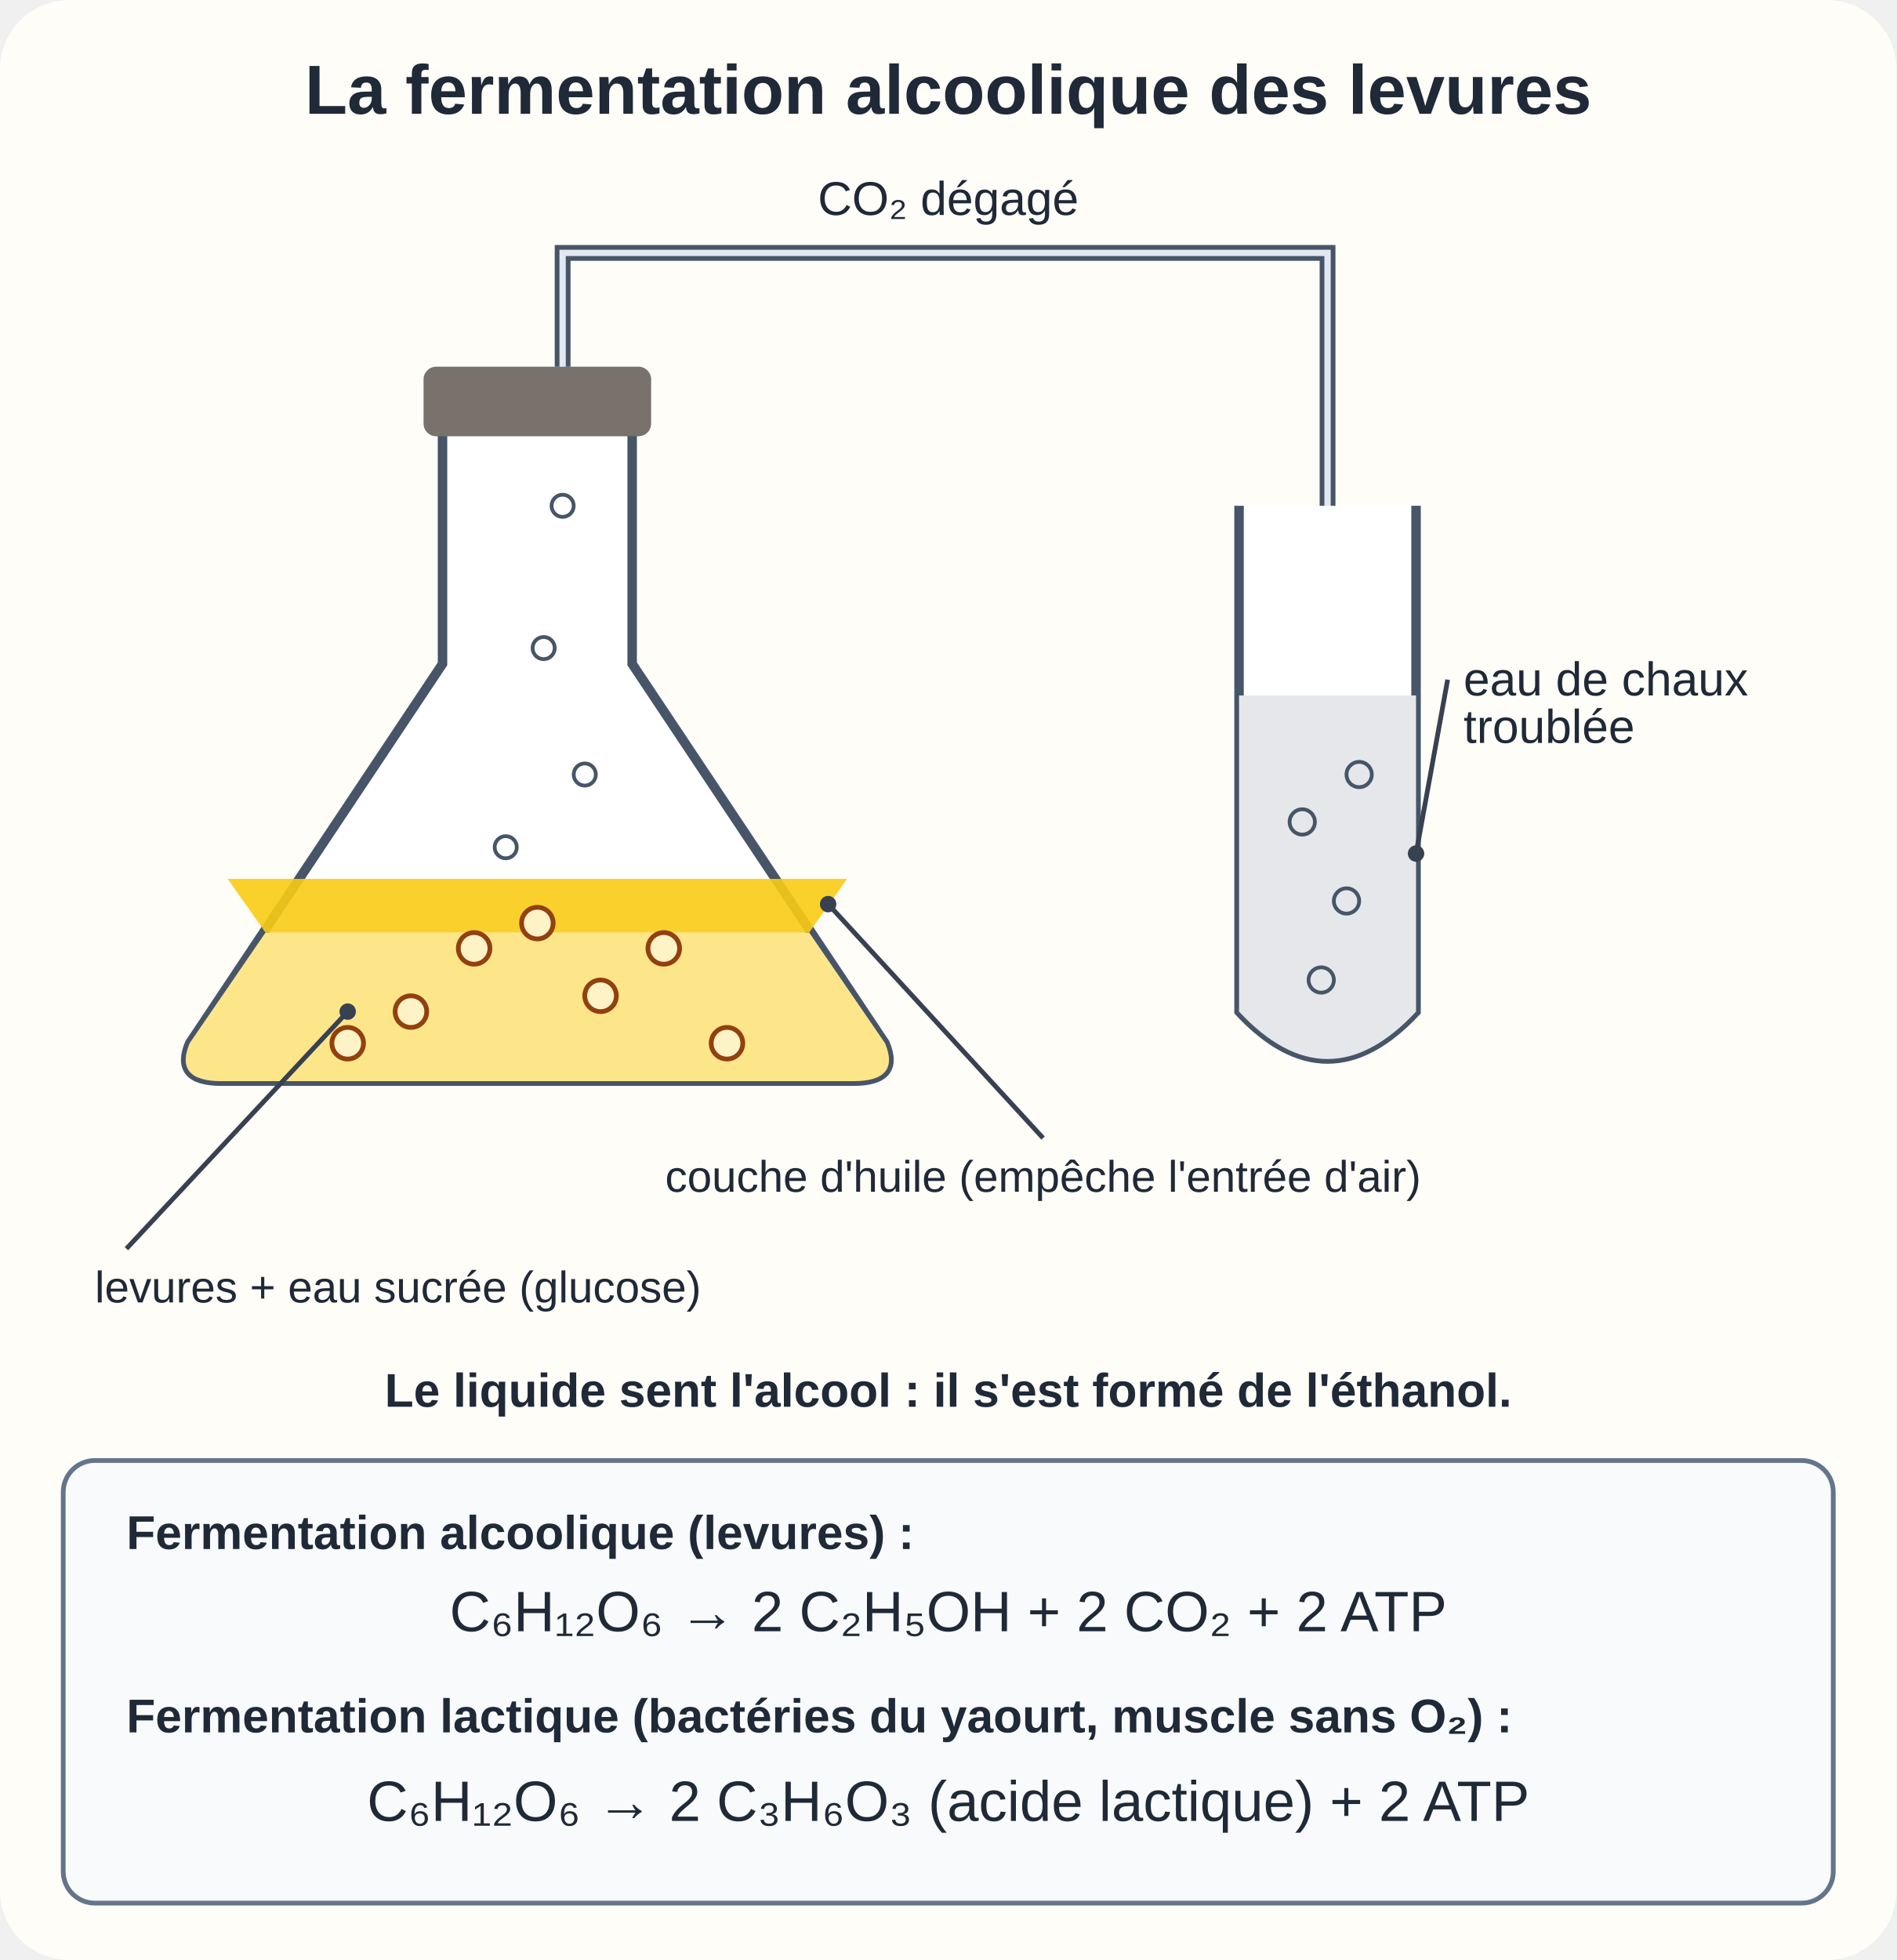
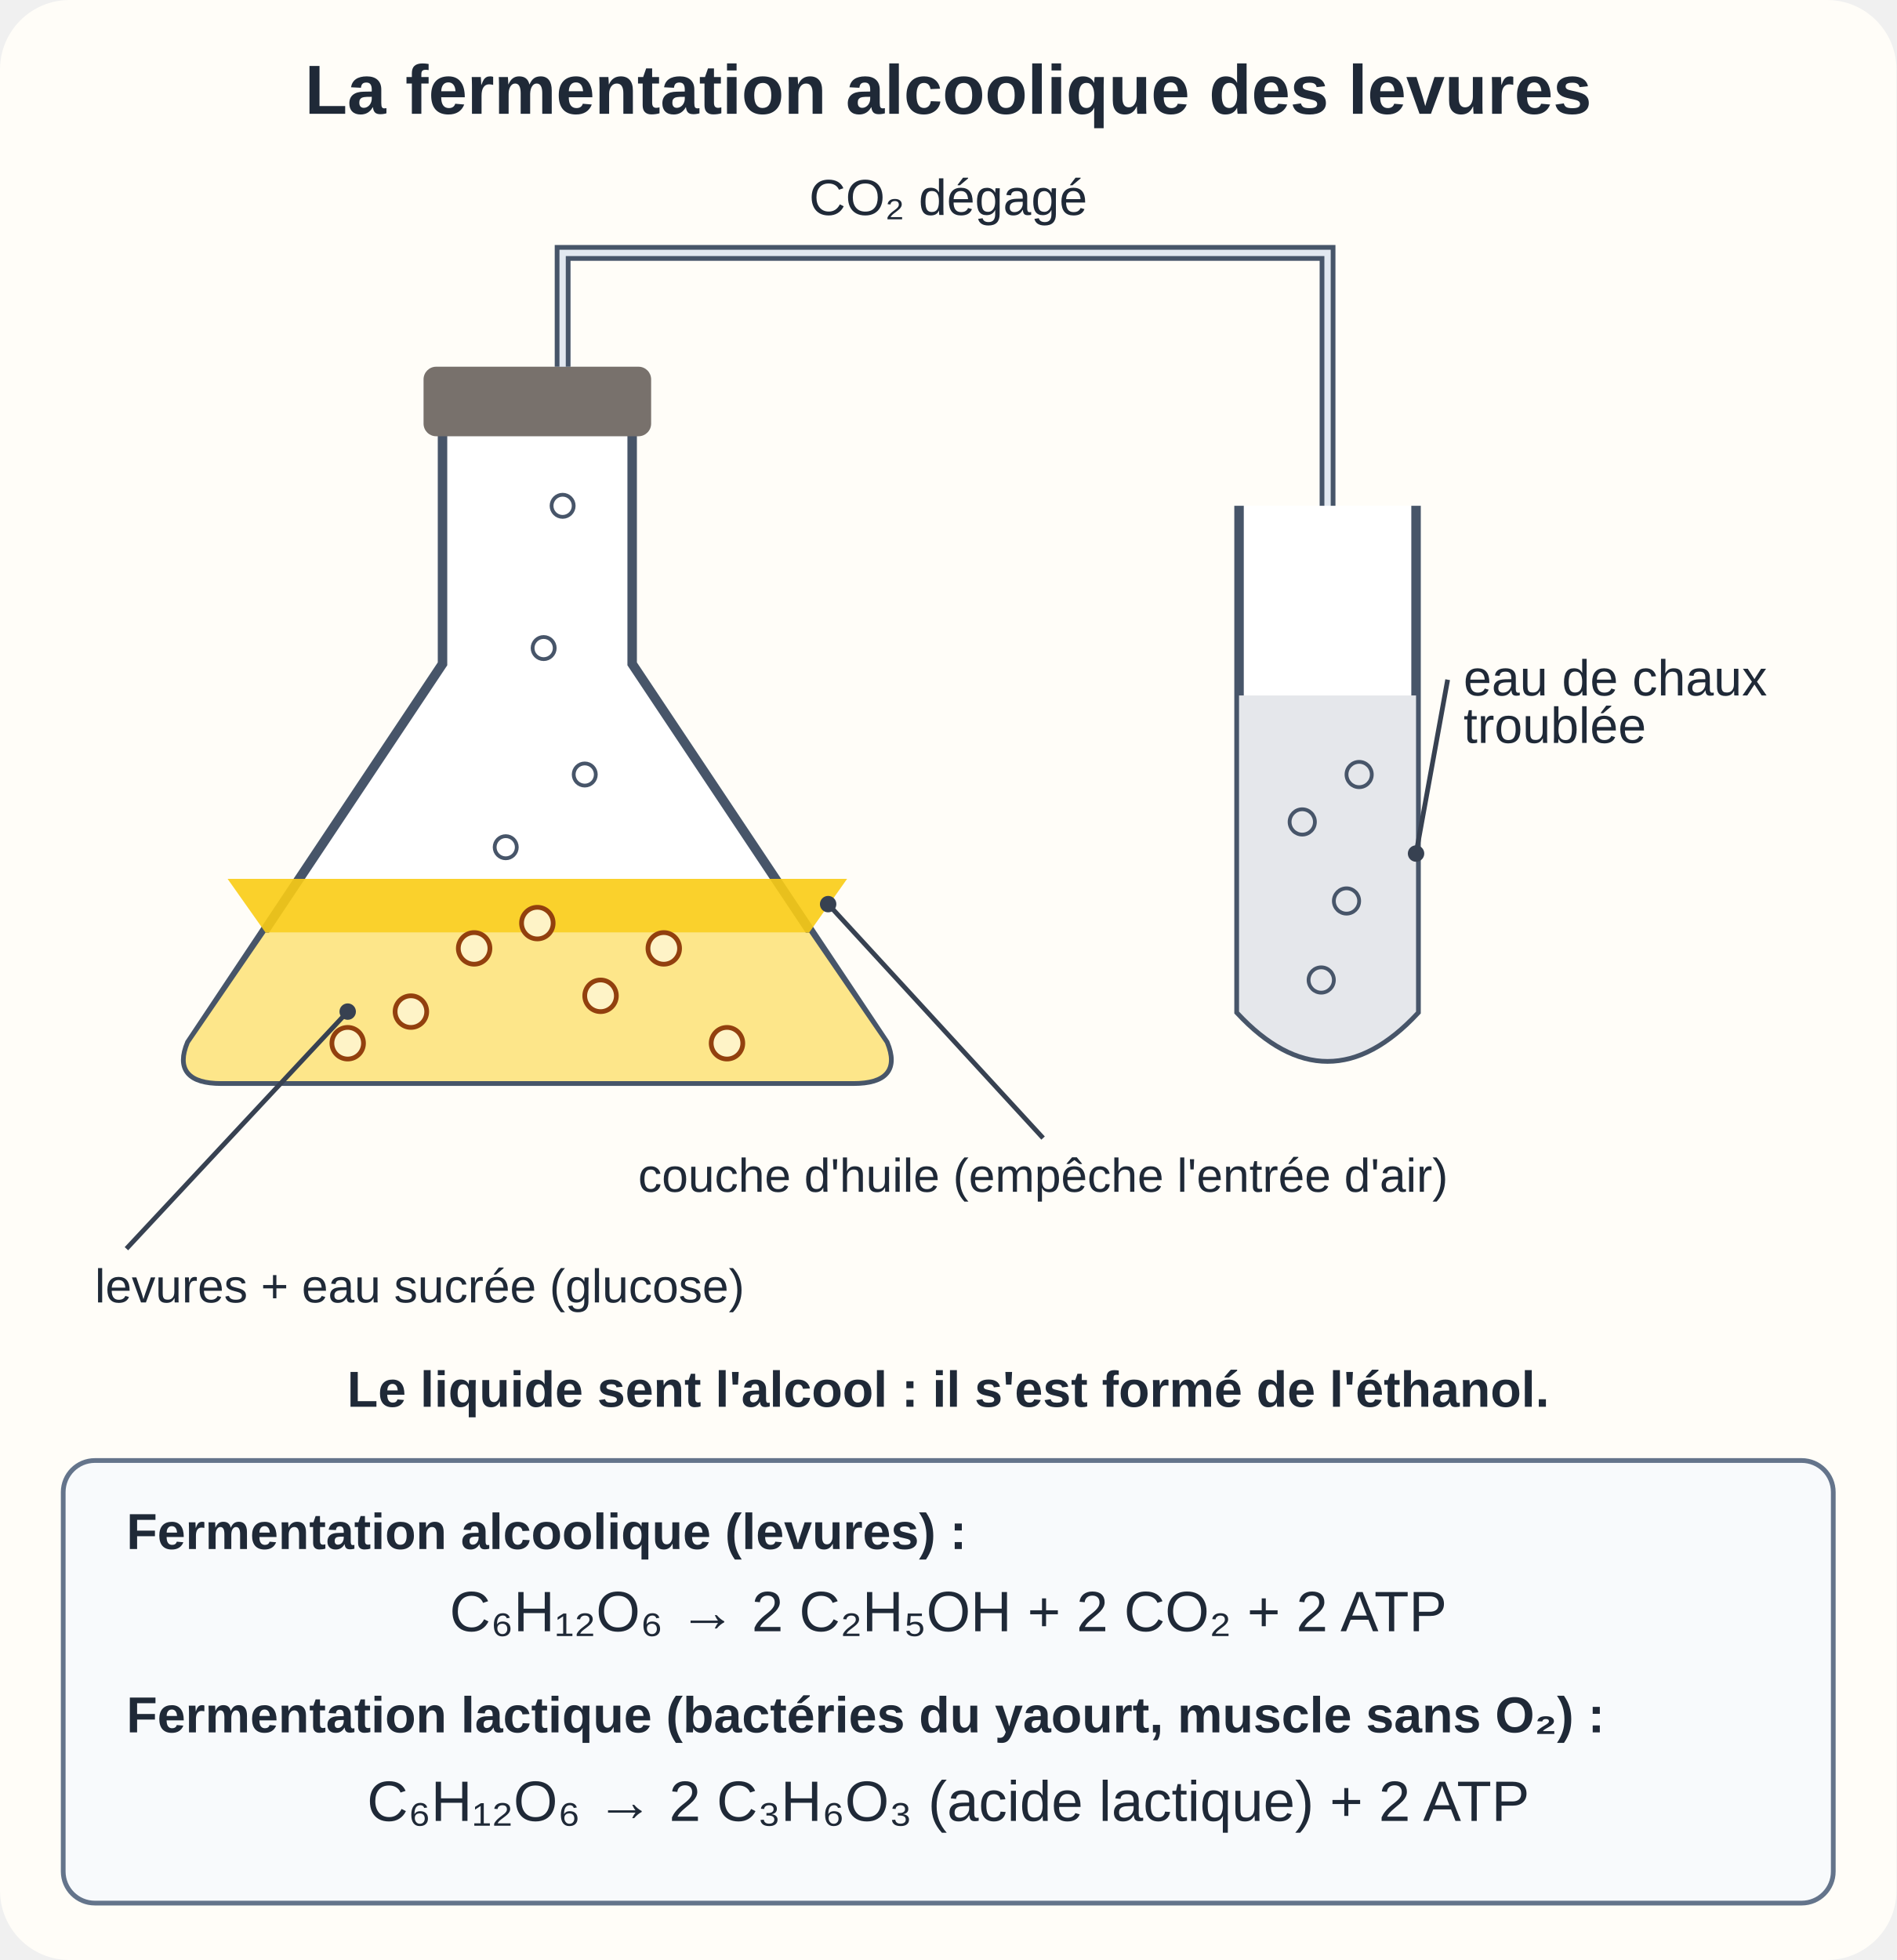
<svg xmlns="http://www.w3.org/2000/svg" viewBox="0 0 600 620" width="600" height="620" role="img" aria-labelledby="titre desc" font-family="Arial, Helvetica, sans-serif">
  <defs>
    <marker id="fl" viewBox="0 0 10 10" refX="9" refY="5" markerWidth="7" markerHeight="7" orient="auto-start-reverse">
      <path d="M0,0 L10,5 L0,10 z" fill="#374151" />
    </marker>
    <marker id="flb" viewBox="0 0 10 10" refX="9" refY="5" markerWidth="7" markerHeight="7" orient="auto-start-reverse">
      <path d="M0,0 L10,5 L0,10 z" fill="#1d4ed8" />
    </marker>
    <marker id="flr" viewBox="0 0 10 10" refX="9" refY="5" markerWidth="7" markerHeight="7" orient="auto-start-reverse">
      <path d="M0,0 L10,5 L0,10 z" fill="#b91c1c" />
    </marker>
    <marker id="flv" viewBox="0 0 10 10" refX="9" refY="5" markerWidth="7" markerHeight="7" orient="auto-start-reverse">
      <path d="M0,0 L10,5 L0,10 z" fill="#15803d" />
    </marker>
    <marker id="flo" viewBox="0 0 10 10" refX="9" refY="5" markerWidth="7" markerHeight="7" orient="auto-start-reverse">
      <path d="M0,0 L10,5 L0,10 z" fill="#c2410c" />
    </marker>
    <marker id="flm" viewBox="0 0 10 10" refX="9" refY="5" markerWidth="7" markerHeight="7" orient="auto-start-reverse">
      <path d="M0,0 L10,5 L0,10 z" fill="#7c3aed" />
    </marker>
  </defs>
  <rect x="0" y="0" width="600" height="620" rx="22" ry="22" fill="#fffdf8" />
  <text x="300.0" y="36" font-size="22" text-anchor="middle" font-weight="bold" fill="#1f2937">La fermentation alcoolique des levures</text>
  <path d="M140,130 L140,210 L60,330 Q55,342 70,342 L270,342 Q285,342 280,330 L200,210 L200,130" fill="#ffffff" stroke="#475569" stroke-width="3" />
  <path d="M84,295 L256,295 L280,330 Q285,342 270,342 L70,342 Q55,342 60,330 Z" fill="#fde68a" stroke="none" />
  <path d="M72,278 L268,278 L256,295 L84,295 Z" fill="#facc15" opacity="0.9" />
  <path d="M72,278 L60,296" stroke="none" />
  <circle cx="150" cy="300" r="5" fill="#fef3c7" stroke="#92400e" stroke-width="1.5" />
  <circle cx="190" cy="315" r="5" fill="#fef3c7" stroke="#92400e" stroke-width="1.5" />
  <circle cx="130" cy="320" r="5" fill="#fef3c7" stroke="#92400e" stroke-width="1.5" />
  <circle cx="210" cy="300" r="5" fill="#fef3c7" stroke="#92400e" stroke-width="1.5" />
  <circle cx="170" cy="292" r="5" fill="#fef3c7" stroke="#92400e" stroke-width="1.5" />
  <circle cx="110" cy="330" r="5" fill="#fef3c7" stroke="#92400e" stroke-width="1.5" />
  <circle cx="230" cy="330" r="5" fill="#fef3c7" stroke="#92400e" stroke-width="1.5" />
  <circle cx="160" cy="268" r="3.5" fill="none" stroke="#475569" stroke-width="1.2" />
  <circle cx="185" cy="245" r="3.5" fill="none" stroke="#475569" stroke-width="1.2" />
  <circle cx="172" cy="205" r="3.5" fill="none" stroke="#475569" stroke-width="1.2" />
  <circle cx="178" cy="160" r="3.5" fill="none" stroke="#475569" stroke-width="1.2" />
  <rect x="134" y="116" width="72" height="22" rx="4" fill="#78716c" />
  <path d="M178,116 L178,80 L420,80 L420,235" fill="none" stroke="#475569" stroke-width="5" />
  <path d="M178,116 L178,80 L420,80 L420,235" fill="none" stroke="#e2e8f0" stroke-width="2" />
  <path d="M392,160 L392,320 Q420,350 448,320 L448,160" fill="#ffffff" stroke="#475569" stroke-width="3" />
  <path d="M392,220 L392,320 Q420,350 448,320 L448,220 Z" fill="#e5e7eb" />
  <circle cx="412" cy="260" r="4" fill="none" stroke="#475569" stroke-width="1.2" />
  <circle cx="426" cy="285" r="4" fill="none" stroke="#475569" stroke-width="1.2" />
  <circle cx="418" cy="310" r="4" fill="none" stroke="#475569" stroke-width="1.2" />
  <circle cx="430" cy="245" r="4" fill="none" stroke="#475569" stroke-width="1.2" />
  <line x1="262" y1="286" x2="330" y2="360" stroke="#374151" stroke-width="1.5" />
  <circle cx="262" cy="286" r="2.6" fill="#374151" />
-   <text x="330" y="377" font-size="14" text-anchor="middle" font-weight="normal" fill="#1f2937">couche d'huile (empêche l'entrée d'air)</text>
+   <text x="330" y="377" font-size="15" text-anchor="middle" font-weight="normal" fill="#1f2937">couche d'huile (empêche l'entrée d'air)</text>
  <line x1="110" y1="320" x2="40" y2="395" stroke="#374151" stroke-width="1.5" />
  <circle cx="110" cy="320" r="2.6" fill="#374151" />
-   <text x="35" y="400" font-size="14" text-anchor="end" font-weight="normal" fill="#1f2937" />
-   <text x="30" y="412" font-size="14" text-anchor="start" font-weight="normal" fill="#1f2937">levures + eau sucrée (glucose)</text>
+   <text x="35" y="400" font-size="15" text-anchor="end" font-weight="normal" fill="#1f2937" />
+   <text x="30" y="412" font-size="15" text-anchor="start" font-weight="normal" fill="#1f2937">levures + eau sucrée (glucose)</text>
  <line x1="448" y1="270" x2="458" y2="215" stroke="#374151" stroke-width="1.5" />
  <circle cx="448" cy="270" r="2.6" fill="#374151" />
-   <text x="463" y="220" font-size="15" text-anchor="start" font-weight="normal" fill="#1f2937">eau de chaux</text>
-   <text x="463" y="235" font-size="15" text-anchor="start" font-weight="normal" fill="#1f2937">troublée</text>
-   <text x="300" y="68" font-size="15" text-anchor="middle" font-weight="normal" fill="#1f2937">CO₂ dégagé</text>
-   <text x="170" y="102" font-size="14" text-anchor="middle" font-weight="normal" fill="#1f2937" />
-   <text x="300" y="445" font-size="15" text-anchor="middle" font-weight="bold" fill="#1f2937">Le liquide sent l'alcool : il s'est formé de l'éthanol.</text>
+   <text x="463" y="220" font-size="16" text-anchor="start" font-weight="normal" fill="#1f2937">eau de chaux</text>
+   <text x="463" y="235" font-size="16" text-anchor="start" font-weight="normal" fill="#1f2937">troublée</text>
+   <text x="300" y="68" font-size="16" text-anchor="middle" font-weight="normal" fill="#1f2937">CO₂ dégagé</text>
+   <text x="170" y="102" font-size="15" text-anchor="middle" font-weight="normal" fill="#1f2937" />
+   <text x="300" y="445" font-size="16" text-anchor="middle" font-weight="bold" fill="#1f2937">Le liquide sent l'alcool : il s'est formé de l'éthanol.</text>
  <rect x="20" y="462" width="560" height="140" rx="10" fill="#f8fafc" stroke="#64748b" stroke-width="1.5" />
-   <text x="40" y="490" font-size="15" text-anchor="start" font-weight="bold" fill="#1f2937">Fermentation alcoolique (levures) :</text>
+   <text x="40" y="490" font-size="16" text-anchor="start" font-weight="bold" fill="#1f2937">Fermentation alcoolique (levures) :</text>
  <text x="300" y="516" font-size="18" text-anchor="middle" font-weight="normal" fill="#1f2937">C₆H₁₂O₆ → 2 C₂H₅OH + 2 CO₂ + 2 ATP</text>
-   <text x="40" y="548" font-size="15" text-anchor="start" font-weight="bold" fill="#1f2937">Fermentation lactique (bactéries du yaourt, muscle sans O₂) :</text>
+   <text x="40" y="548" font-size="16" text-anchor="start" font-weight="bold" fill="#1f2937">Fermentation lactique (bactéries du yaourt, muscle sans O₂) :</text>
  <text x="300" y="576" font-size="18" text-anchor="middle" font-weight="normal" fill="#1f2937">C₆H₁₂O₆ → 2 C₃H₆O₃ (acide lactique) + 2 ATP</text>
</svg>
